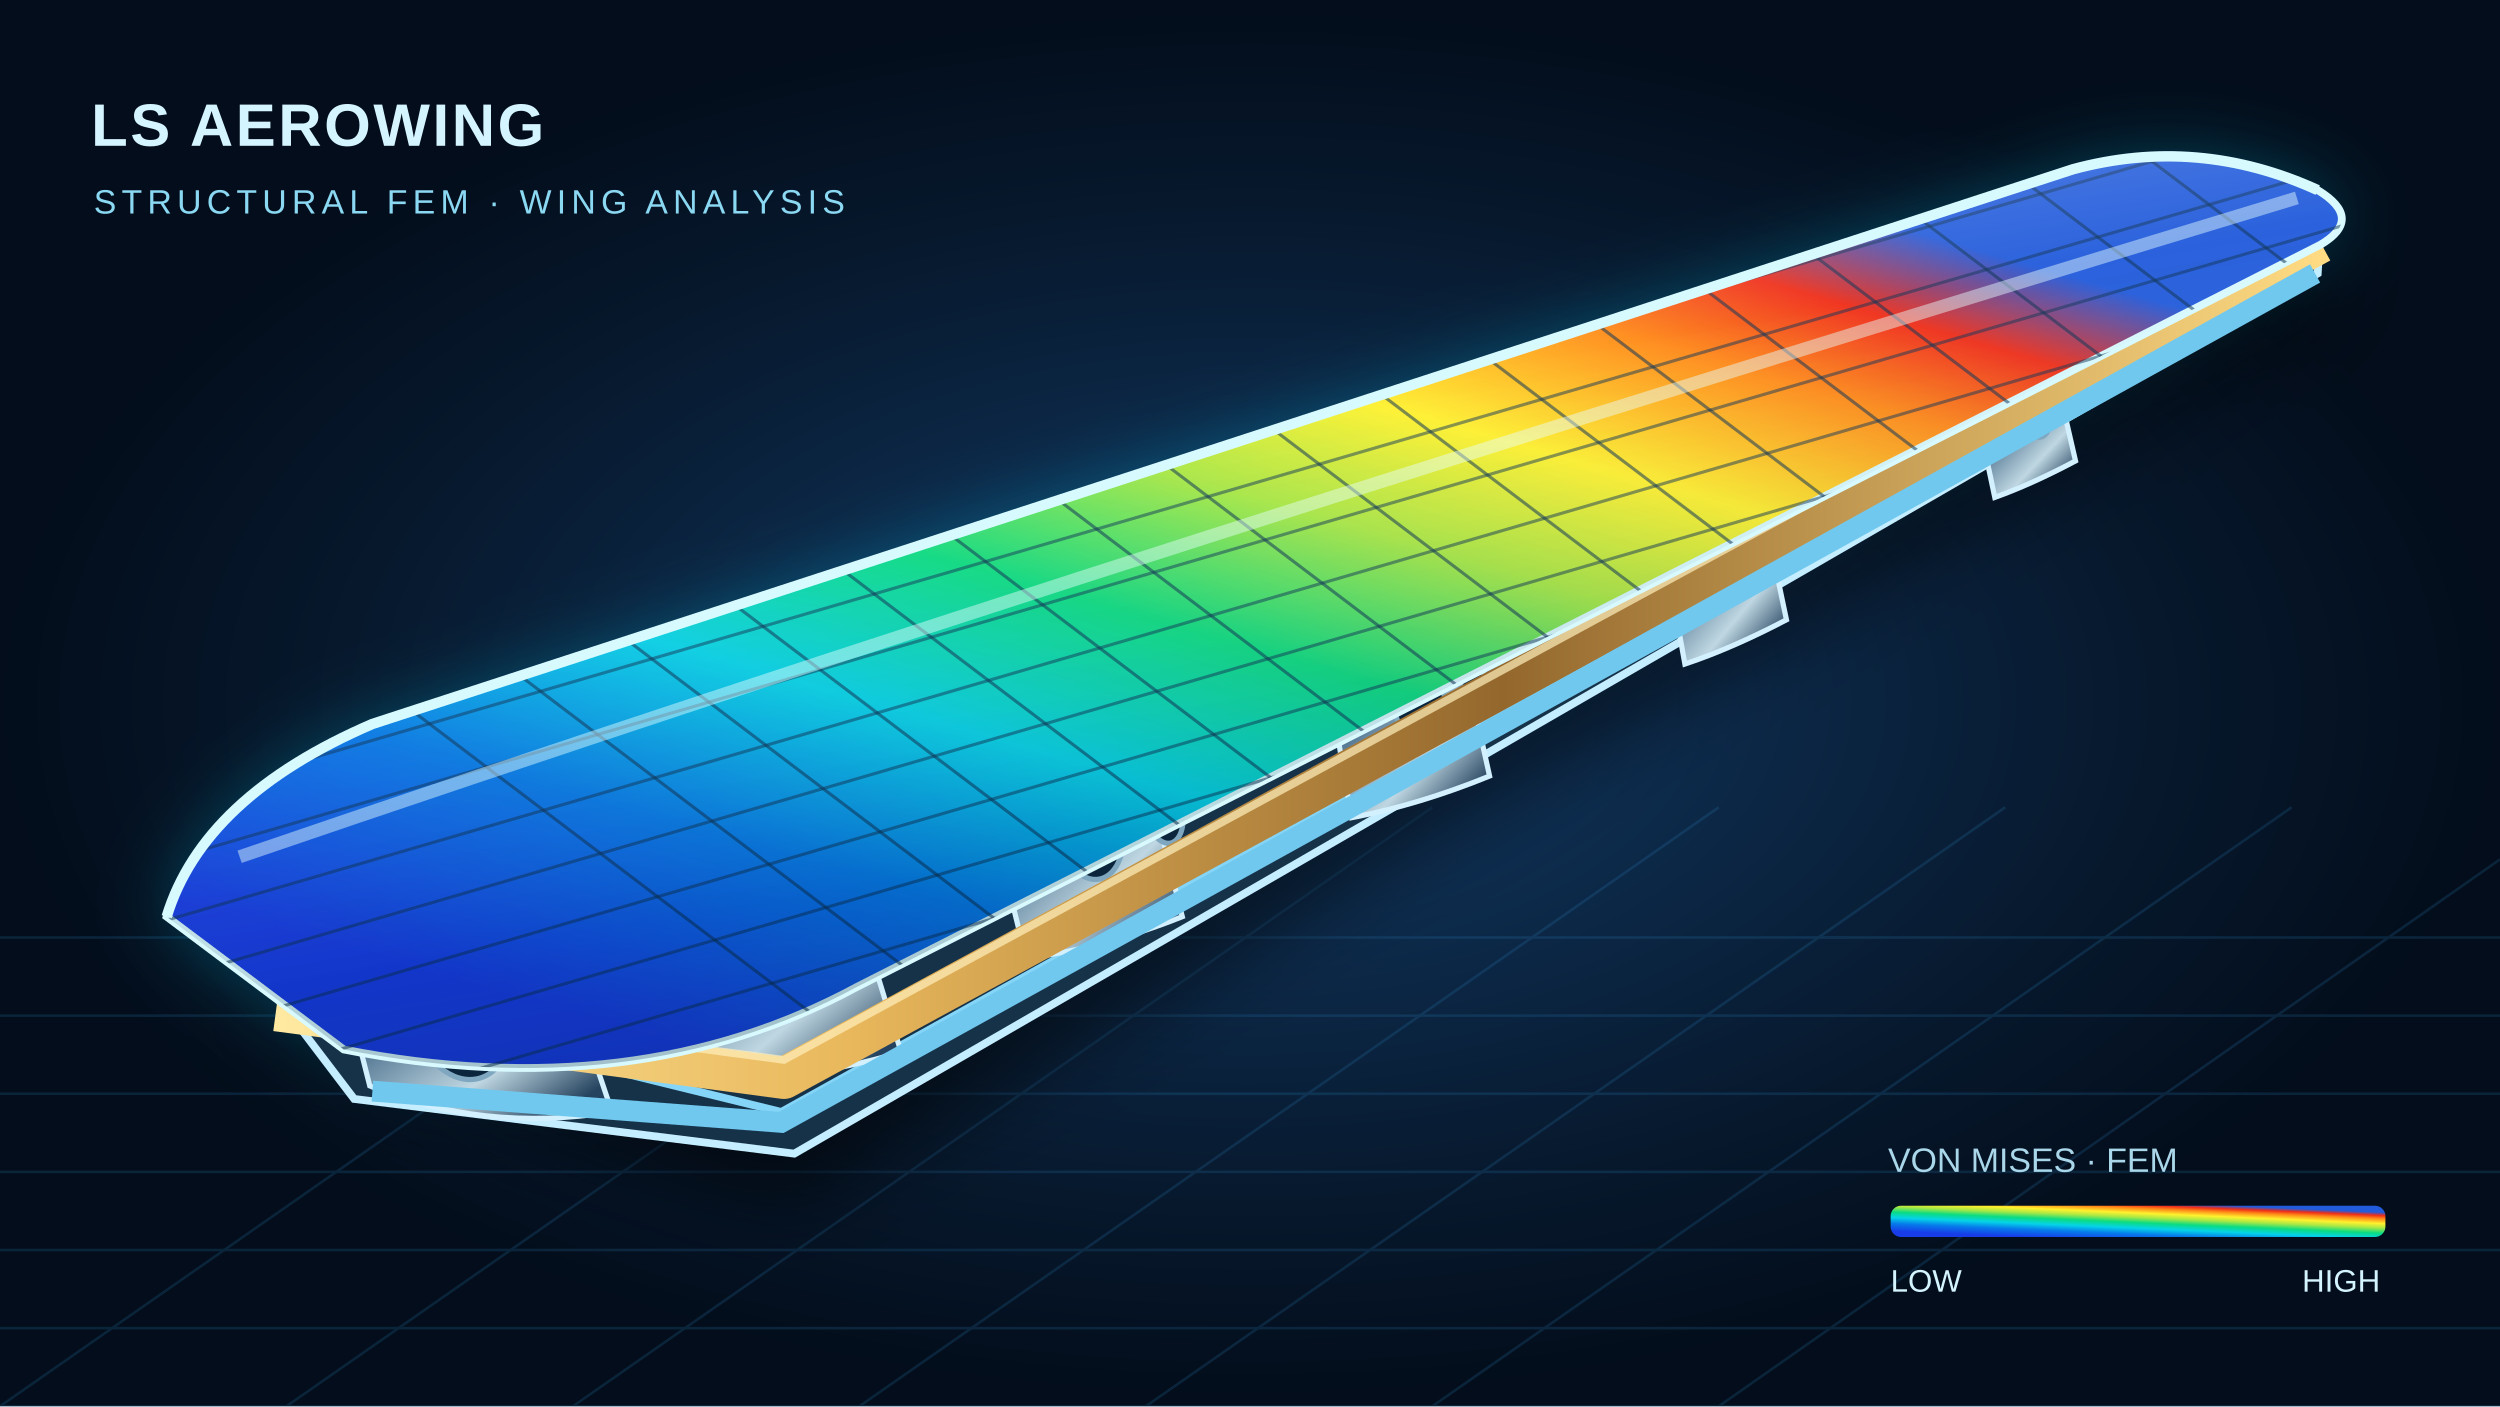
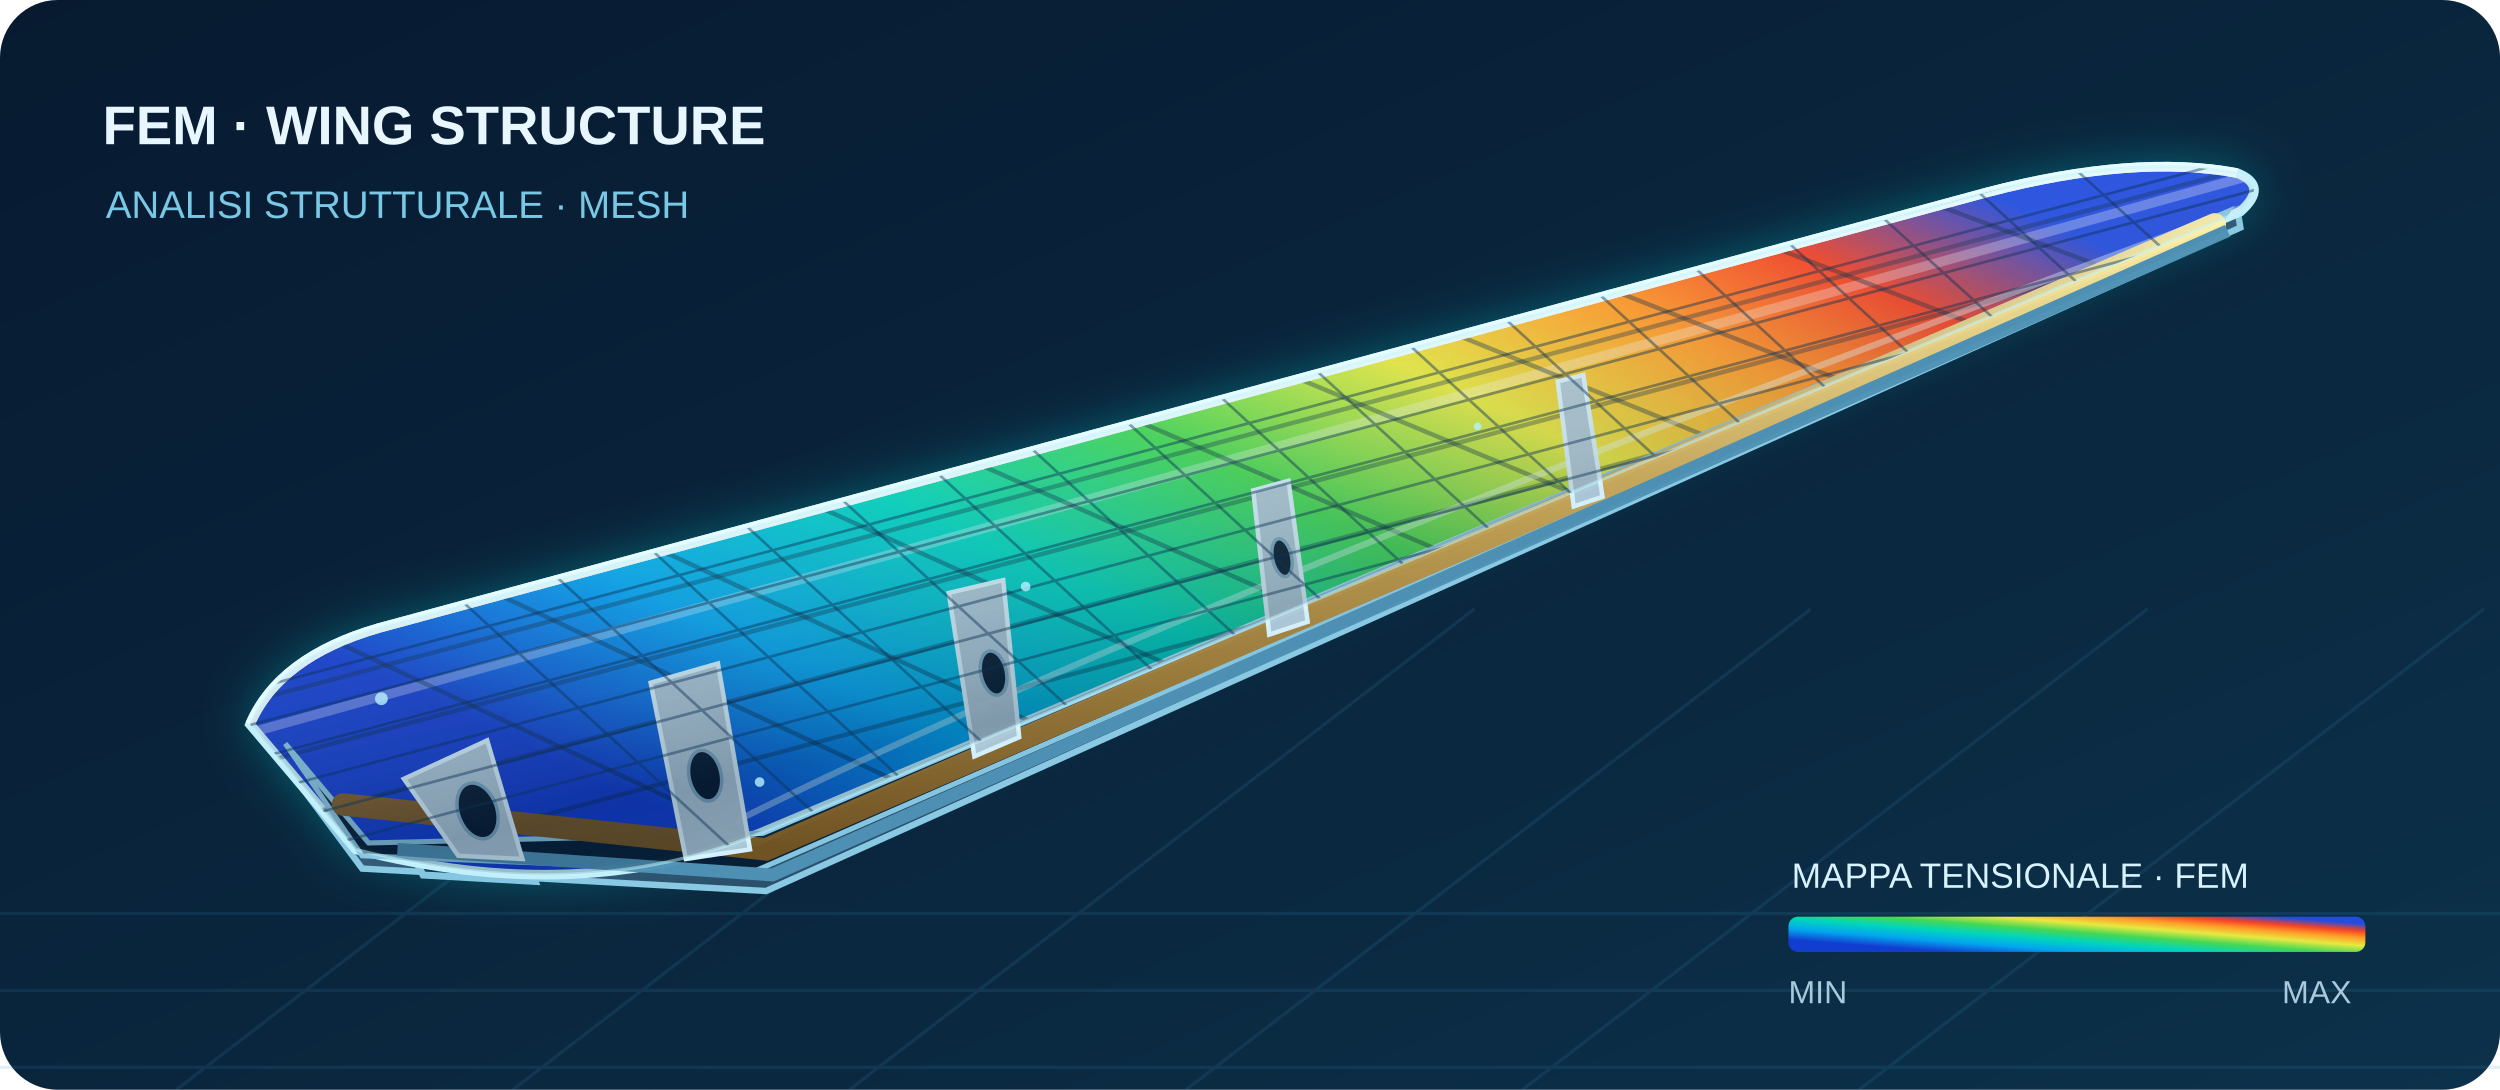
- <svg xmlns="http://www.w3.org/2000/svg" viewBox="0 0 960 540" role="img" aria-labelledby="t d">
+ <svg xmlns="http://www.w3.org/2000/svg" viewBox="0 0 780 340" role="img" aria-labelledby="title desc">
  <defs>
-     <radialGradient id="bg">
-       <stop stop-color="#123b67" />
-       <stop offset=".7" stop-color="#07192e" />
-       <stop offset="1" stop-color="#030d1b" />
-     </radialGradient>
-     <linearGradient id="skin" x1=".2" y1=".95" x2=".8" y2=".08">
-       <stop stop-color="#173ce8" />
-       <stop offset=".19" stop-color="#067bea" />
-       <stop offset=".34" stop-color="#05d3e8" />
-       <stop offset=".48" stop-color="#0bdc81" />
-       <stop offset=".61" stop-color="#a9e844" />
-       <stop offset=".72" stop-color="#fff12e" />
-       <stop offset=".84" stop-color="#ff8a18" />
-       <stop offset=".92" stop-color="#ef2e19" />
-       <stop offset="1" stop-color="#225bdb" />
+     <linearGradient id="bg" x2="1" y2="1">
+       <stop stop-color="#071a30" />
+       <stop offset="1" stop-color="#0c314a" />
    </linearGradient>
-     <linearGradient id="rib" x1="0" y1="0" x2=".8" y2="1">
-       <stop stop-color="#f2faff" />
-       <stop offset=".24" stop-color="#a2bed1" />
-       <stop offset=".52" stop-color="#587b96" />
-       <stop offset=".78" stop-color="#bfd7e2" />
-       <stop offset="1" stop-color="#25435f" />
+     <linearGradient id="fem" x1=".08" y1=".75" x2=".92" y2=".1">
+       <stop stop-color="#123ed0" />
+       <stop offset=".17" stop-color="#03a5ef" />
+       <stop offset=".34" stop-color="#00d5be" />
+       <stop offset=".49" stop-color="#43d855" />
+       <stop offset=".64" stop-color="#e6e941" />
+       <stop offset=".77" stop-color="#ff9b28" />
+       <stop offset=".88" stop-color="#f44324" />
+       <stop offset="1" stop-color="#224de1" />
    </linearGradient>
-     <linearGradient id="spar">
-       <stop stop-color="#ffe9a1" />
-       <stop offset=".28" stop-color="#e9b85c" />
-       <stop offset=".6" stop-color="#94682d" />
-       <stop offset="1" stop-color="#ffdb83" />
+     <linearGradient id="metal" x1="0" y1="0" x2="1" y2="1">
+       <stop stop-color="#b2d8eb" />
+       <stop offset=".5" stop-color="#345d7a" />
+       <stop offset="1" stop-color="#0a263e" />
    </linearGradient>
-     <linearGradient id="gloss" x1=".3" y1="0" x2=".7" y2="1">
-       <stop stop-color="#fff" stop-opacity=".38" />
-       <stop offset=".3" stop-color="#fff" stop-opacity=".04" />
-       <stop offset=".7" stop-color="#00182e" stop-opacity=".16" />
-       <stop offset="1" stop-color="#00182e" stop-opacity=".38" />
-     </linearGradient>
-     <clipPath id="clip">
-       <path d="M64 352 Q78 306 143 278 L796 65 Q844 52 890 73 Q908 84 891 94 L329 379 Q244 425 132 403Z" />
+     <clipPath id="wing">
+       <path d="M78 226 Q87 205 118 196 L620 60 Q666 48 698 54 Q708 58 699 66 L237 260 Q181 283 111 265Z" />
    </clipPath>
+     <pattern id="mesh" width="28" height="22" patternUnits="userSpaceOnUse" patternTransform="skewX(-31) rotate(-8)">
+       <path d="M0 0H28V22" fill="none" stroke="#09263d" stroke-width="1" opacity=".42" />
+     </pattern>
    <filter id="glow">
-       <feGaussianBlur stdDeviation="14" />
-     </filter>
-     <filter id="shadow">
-       <feGaussianBlur stdDeviation="17" />
+       <feGaussianBlur stdDeviation="8" />
    </filter>
  </defs>
-   <rect width="960" height="540" fill="url(#bg)" />
-   <g opacity=".18" stroke="#2c8ac7" stroke-width="1">
-     <path d="M0 450H960M0 480H960M0 510H960M0 540H960M0 420H960M0 390H960M0 360H960" />
-     <path d="M0 540L330 310M110 540L440 310M220 540L550 310M330 540L660 310M440 540L770 310M550 540L880 310M660 540L960 330" />
+   <rect width="780" height="340" rx="18" fill="url(#bg)" />
+   <g opacity=".14" stroke="#3b91c3" stroke-width="1">
+     <path d="M0 285L780 285M0 309L780 309M0 333L780 333M55 340L250 190M160 340L355 190M265 340L460 190M370 340L565 190M475 340L670 190M580 340L775 190" />
  </g>
-   <path d="M78 388L303 462L887 121L903 93L320 402Z" fill="#000" opacity=".65" filter="url(#shadow)" />
-   <path d="M64 352 Q78 306 143 278 L796 65 Q844 52 890 73 Q908 84 891 94 L329 379 Q244 425 132 403Z" fill="#0bdaff" opacity=".28" filter="url(#glow)" />
-   <path d="M82 351L136 422L305 443L890 105L891 88L320 380Z" fill="#163249" stroke="#c4edff" stroke-width="3" />
-   <path d="M105 379L300 427L884 102" fill="none" stroke="#84d5f7" stroke-width="3" />
-   <g stroke="#d3f0ff" stroke-width="2" fill="url(#rib)">
-     <path d="M125 350Q171 327 206 341L235 427Q185 435 142 417Z" />
-     <path d="M240 312Q281 296 317 309L346 404Q306 416 264 415Z" />
-     <path d="M370 271Q403 256 433 268L454 352Q424 364 394 368Z" />
-     <path d="M504 226Q530 217 556 226L572 298Q545 309 519 314Z" />
-     <path d="M634 183Q655 174 674 181L686 238Q665 249 647 255Z" />
-     <path d="M755 139Q772 132 788 138L797 177Q780 186 766 191Z" />
+   <path d="M78 226 Q87 205 118 196 L620 60 Q666 48 698 54 Q708 58 699 66 L237 260 Q181 283 111 265Z" fill="#0cf1e8" opacity=".35" filter="url(#glow)" />
+   <path d="M84 232L113 271L239 278L699 71L697 59L236 263Z" fill="url(#metal)" stroke="#8ac9e3" stroke-width="2" />
+   <g stroke="#85c6e2" stroke-width="2.2" fill="#16354a">
+     <path d="M109 230L132 273L167 275L148 217Z" />
+     <path d="M186 204L207 270L236 260L217 193Z" />
+     <path d="M275 177L290 237L310 226L302 169Z" />
+     <path d="M367 148L381 201L397 192L388 141Z" />
  </g>
-   <g fill="#0b253c" stroke="#7fa7bf" stroke-width="2">
-     <ellipse cx="177" cy="388" rx="19" ry="27" transform="rotate(-15 177 388)" />
-     <ellipse cx="214" cy="387" rx="10" ry="17" transform="rotate(-15 214 387)" />
-     <ellipse cx="287" cy="367" rx="16" ry="25" transform="rotate(-12 287 367)" />
-     <ellipse cx="323" cy="364" rx="8" ry="14" transform="rotate(-12 323 364)" />
-     <ellipse cx="418" cy="317" rx="13" ry="21" transform="rotate(-12 418 317)" />
-     <ellipse cx="447" cy="312" rx="7" ry="12" transform="rotate(-12 447 312)" />
-     <ellipse cx="545" cy="270" rx="10" ry="16" transform="rotate(-12 545 270)" />
-     <ellipse cx="566" cy="263" rx="5" ry="9" transform="rotate(-12 566 263)" />
-     <ellipse cx="667" cy="216" rx="7" ry="12" transform="rotate(-12 667 216)" />
-     <ellipse cx="782" cy="160" rx="5" ry="8" transform="rotate(-12 782 160)" />
+   <g fill="#071c31" stroke="#78b9d4" stroke-width="2">
+     <ellipse cx="140" cy="251" rx="9" ry="15" transform="rotate(-16 140 251)" />
+     <ellipse cx="209" cy="239" rx="7" ry="12" transform="rotate(-15 209 239)" />
+     <ellipse cx="292" cy="210" rx="6" ry="10" transform="rotate(-15 292 210)" />
  </g>
-   <path d="M106 388L301 414L891 93" fill="none" stroke="url(#spar)" stroke-width="16" stroke-linejoin="round" />
-   <path d="M106 381L301 407L891 87" fill="none" stroke="#fff0bc" stroke-opacity=".7" stroke-width="3" />
-   <path d="M143 419L300 431L889 105" fill="none" stroke="#70c8ee" stroke-width="8" />
-   <path d="M64 352 Q78 306 143 278 L796 65 Q844 52 890 73 Q908 84 891 94 L329 379 Q244 425 132 403Z" fill="url(#skin)" stroke="#d8faff" stroke-width="3" />
-   <g clip-path="url(#clip)">
-     <path d="M0 280L960 0M0 303L960 23M0 326L960 46M0 349L960 69M0 372L960 92M0 395L960 115M0 418L960 138M0 441L960 161M0 464L960 184M0 487L960 207M0 510L960 230M0 533L960 253" stroke="#082e51" stroke-width="1.2" opacity=".5" />
-     <path d="M95 225L425 475M137 212L467 462M179 199L509 449M221 186L551 436M263 173L593 423M305 160L635 410M347 147L677 397M389 134L719 384M431 121L761 371M473 108L803 358M515 95L845 345M557 82L887 332M599 69L929 319M641 56L971 306M683 43L1013 293M725 30L1055 280M767 17L1097 267" stroke="#082e51" stroke-width="1.2" opacity=".55" />
-     <path d="M64 352 Q78 306 143 278 L796 65 Q844 52 890 73 Q908 84 891 94 L329 379 Q244 425 132 403Z" fill="url(#gloss)" />
-     <path d="M92 329Q440 210 882 76" stroke="#e7ffff" stroke-width="5" stroke-opacity=".46" fill="none" />
+   <path d="M78 226 Q87 205 118 196 L620 60 Q666 48 698 54 Q708 58 699 66 L237 260 Q181 283 111 265Z" fill="url(#fem)" stroke="#c1effb" stroke-width="3" />
+   <g clip-path="url(#wing)">
+     <path d="M48 237L730 47" stroke="#f7f8ff" stroke-opacity=".3" stroke-width="3" />
+     <path d="M100 198L275 280M148 182L323 264M196 167L371 248M244 153L419 232M292 139L467 216M340 125L515 200M388 111L563 184M436 97L611 168M484 83L659 152M532 69L707 136M580 55L755 120" stroke="#062843" stroke-opacity=".38" stroke-width="1.4" />
+     <path d="M55 205L725 26M55 225L725 46M55 245L725 66M55 265L725 86M55 285L725 106" stroke="#062843" stroke-opacity=".35" stroke-width="1.4" />
+     <path d="M230 256Q370 186 699 65" fill="none" stroke="#e7fcff" stroke-opacity=".4" stroke-width="2" />
  </g>
-   <path d="M64 352Q78 306 143 278L796 65Q844 52 890 73" fill="none" stroke="#d7faff" stroke-width="4" />
-   <g fill="#d4f4ff" font-family="Arial,sans-serif">
-     <text x="35" y="56" font-size="23" font-weight="bold" letter-spacing="1">LS AEROWING</text>
-     <text x="36" y="82" font-size="13" fill="#8bd8f3" letter-spacing="2">STRUCTURAL FEM · WING ANALYSIS</text>
-     <text x="725" y="450" font-size="13" fill="#a9d7e9">VON MISES · FEM</text>
-     <rect x="726" y="463" width="190" height="12" rx="4" fill="url(#skin)" />
-     <text x="726" y="496" font-size="12">LOW</text>
-     <text x="884" y="496" font-size="12">HIGH</text>
+   <path d="M78 226Q87 205 118 196L620 60Q666 48 698 54" fill="none" stroke="#e7fcff" stroke-width="3" />
+   <defs>
+     <linearGradient id="shine" x1="0" y1="0" x2=".6" y2="1">
+       <stop stop-color="#e9ffff" stop-opacity=".45" />
+       <stop offset=".32" stop-color="#fff" stop-opacity=".02" />
+       <stop offset=".74" stop-color="#06152a" stop-opacity=".26" />
+       <stop offset="1" stop-color="#021323" stop-opacity=".12" />
+     </linearGradient>
+     <linearGradient id="sparGold" x1="0" y1="0" x2="0" y2="1">
+       <stop stop-color="#fff0a6" />
+       <stop offset=".45" stop-color="#c5a354" />
+       <stop offset="1" stop-color="#725321" />
+     </linearGradient>
+   </defs>
+   <g opacity=".97">
+     <path d="M89 232L113 267L235 272L690 73L695 66L238 260L115 263Z" fill="#071f35" stroke="#89c8e3" stroke-width="1.6" />
+     <path d="M107 251L239 265L691 70" fill="none" stroke="url(#sparGold)" stroke-width="7" stroke-linecap="round" />
+     <path d="M124 265L241 273L695 72" fill="none" stroke="#4f92b5" stroke-width="4" />
+     <g fill="#aec9d8" stroke="#d8f4ff" stroke-width="1.4">
+       <path d="M126 243L143 267L163 268L152 231Z" />
+       <path d="M203 213L214 268L234 265L224 207Z" />
+       <path d="M296 185L304 236L318 230L313 181Z" />
+       <path d="M391 153L396 198L408 194L402 150Z" />
+       <path d="M486 119L491 158L500 155L494 117Z" />
+     </g>
+     <g fill="#071c30" stroke="#7ca8c2" stroke-width="1.1">
+       <ellipse cx="149" cy="253" rx="6" ry="9" transform="rotate(-20 149 253)" />
+       <ellipse cx="220" cy="242" rx="5" ry="8" transform="rotate(-12 220 242)" />
+       <ellipse cx="310" cy="210" rx="4" ry="7" transform="rotate(-12 310 210)" />
+       <ellipse cx="400" cy="174" rx="3" ry="6" transform="rotate(-12 400 174)" />
+     </g>
+   </g>
+   <path d="M78 226 Q87 205 118 196 L620 60 Q666 48 698 54 Q708 58 699 66 L237 260 Q181 283 111 265Z" fill="url(#shine)" stroke="#c4f7ff" stroke-opacity=".5" stroke-width="1" />
+   <g clip-path="url(#wing)" stroke="#0b3155" stroke-width=".85" opacity=".45">
+     <path d="M125 170L245 280M154 162L274 272M183 153L303 263M212 145L332 255M241 136L361 246M270 127L390 237M299 119L419 229M328 110L448 220M357 102L477 212M386 93L506 203M415 85L535 195M444 76L564 186M473 68L593 178M502 59L622 169M531 51L651 161M560 43L680 152M589 34L709 144M618 26L738 135" />
+     <path d="M60 209L727 31M60 220L727 42M60 231L727 53M60 242L727 64M60 253L727 75M60 264L727 86M60 275L727 97" />
+   </g>
+   <g fill="#b6f0ff" opacity=".8">
+     <circle cx="119" cy="218" r="2" />
+     <circle cx="237" cy="244" r="1.5" />
+     <circle cx="320" cy="183" r="1.5" />
+     <circle cx="461" cy="133" r="1.2" />
+   </g>
+   <g font-family="Arial,sans-serif">
+     <text x="32" y="45" font-size="17" font-weight="700" fill="#e7f6ff">FEM · WING STRUCTURE</text>
+     <text x="33" y="68" font-size="12" fill="#78c8e6">ANALISI STRUTTURALE · MESH</text>
+     <rect x="558" y="286" width="180" height="11" rx="3" fill="url(#fem)" />
+     <text x="559" y="277" font-size="11" fill="#d7f3ff">MAPPA TENSIONALE · FEM</text>
+     <text x="558" y="313" font-size="10" fill="#a9c9dc">MIN</text>
+     <text x="712" y="313" font-size="10" fill="#a9c9dc">MAX</text>
  </g>
</svg>
